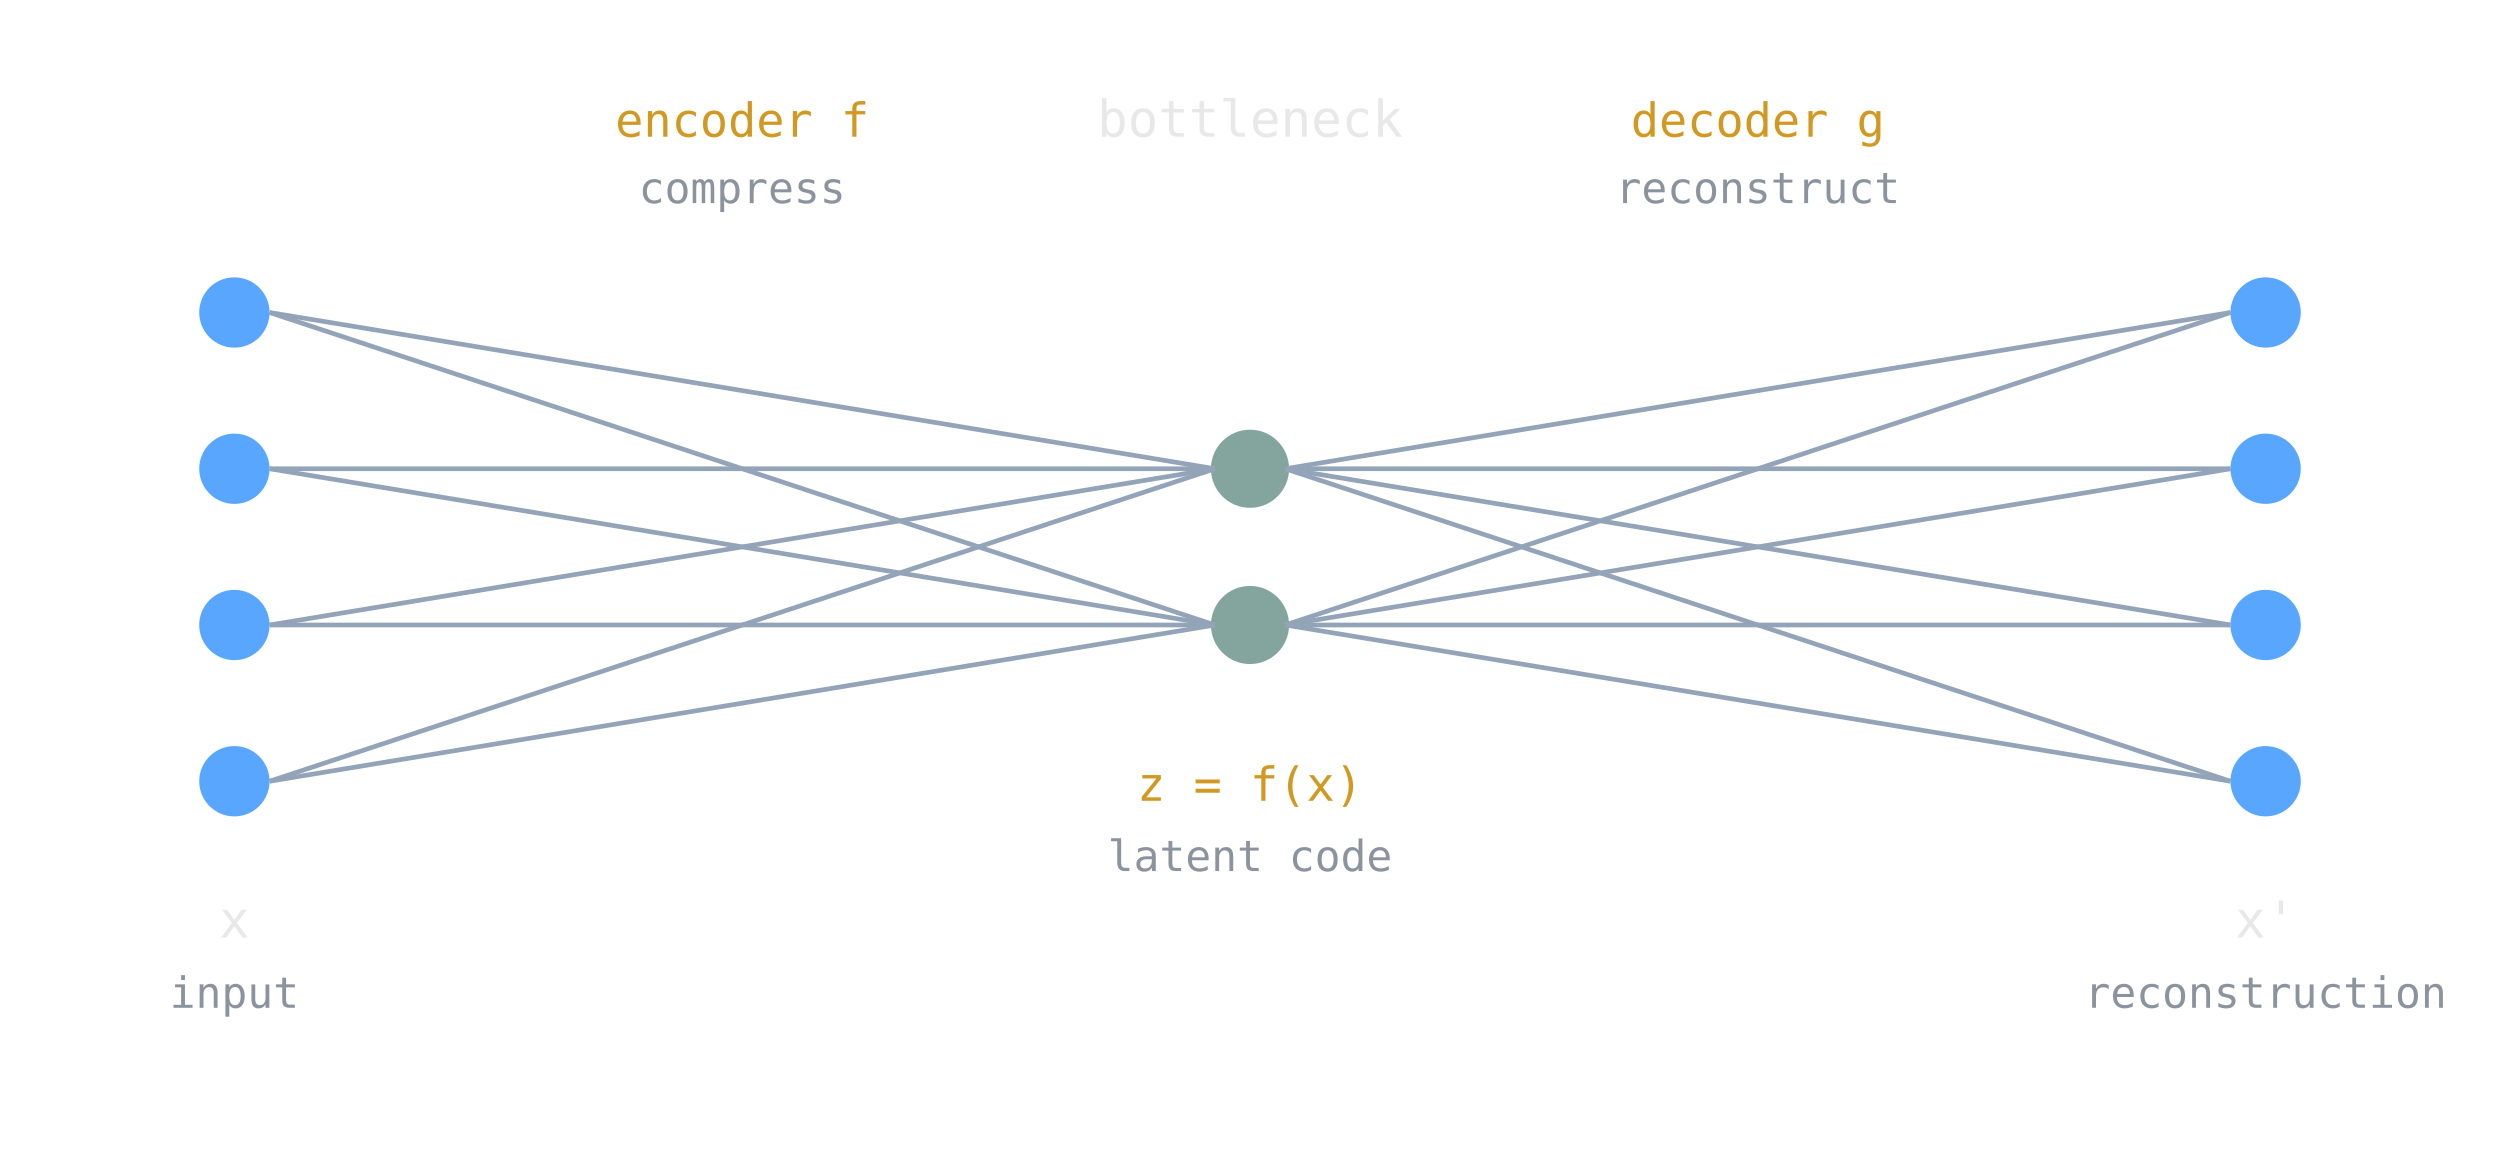
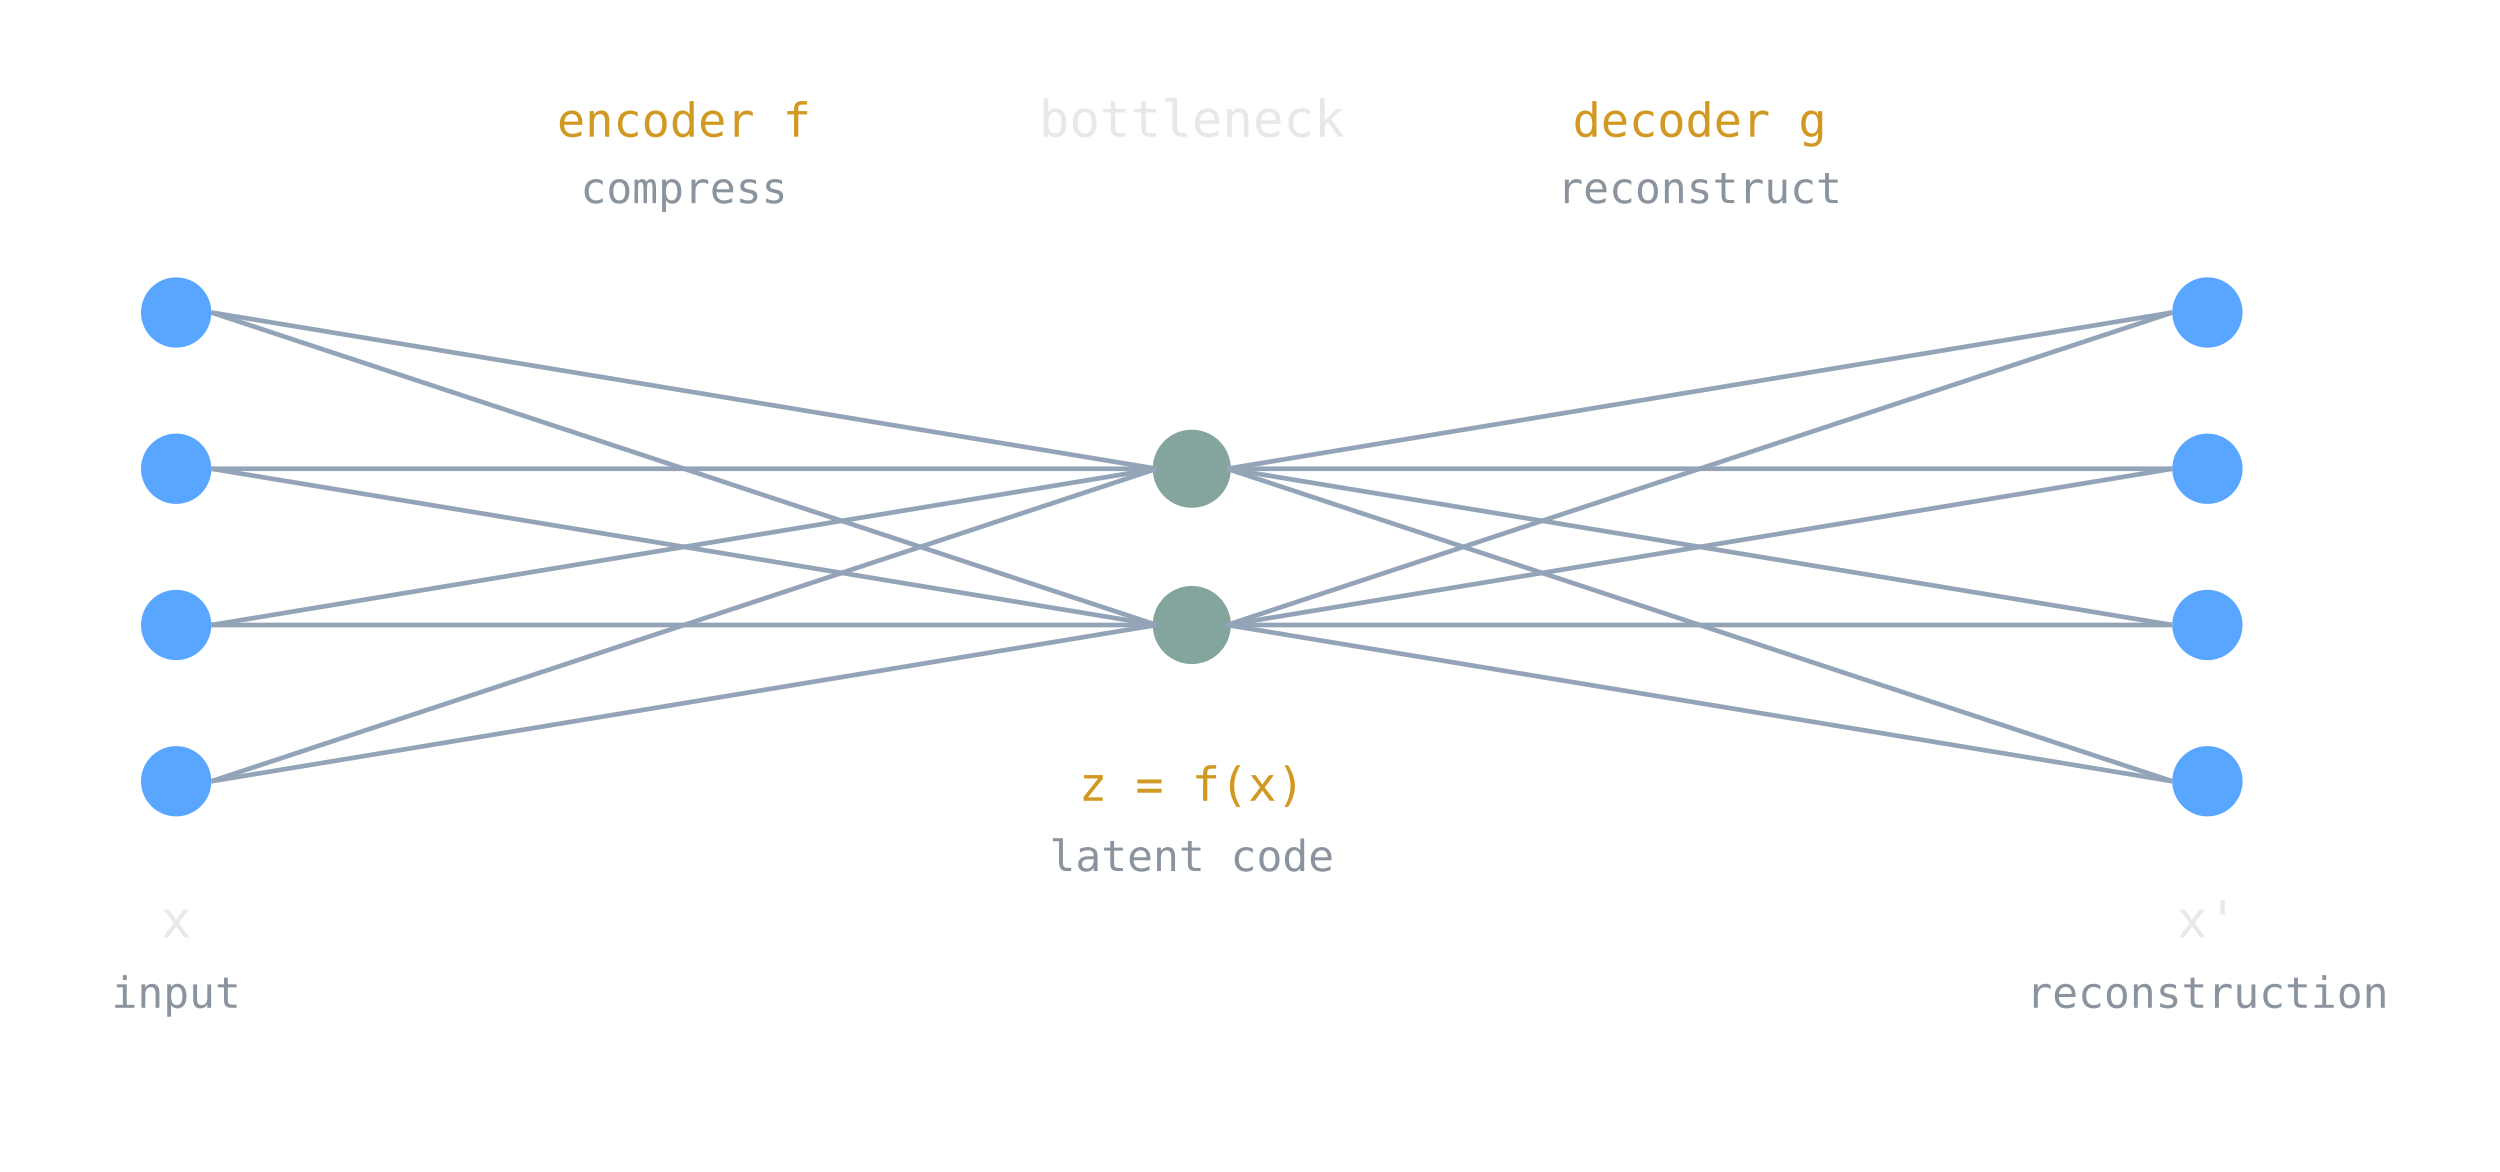
- <svg xmlns="http://www.w3.org/2000/svg" viewBox="0 0 640 300" font-family="ui-monospace, SFMono-Regular, Menlo, monospace">
+ <svg xmlns="http://www.w3.org/2000/svg" viewBox="14.9 0 640 300" font-family="ui-monospace, SFMono-Regular, Menlo, monospace">
  <style>
    .box { fill: rgba(30,40,55,0.95); stroke: #58a6ff; stroke-width: 1.5; }
    .edge { stroke: #93a3b8; stroke-width: 1.2; }
    .node { fill: #58a6ff; }
    .t { fill: #e8e8e8; font-size: 13px; }
    .anno { fill: #d29922; font-size: 12px; }
    .desc { fill: #8b949e; font-size: 11px; }
    .lat { fill: #84a59d; }
  </style>
  <circle class="node" cx="60" cy="80" r="9" />
  <circle class="node" cx="60" cy="120" r="9" />
  <circle class="node" cx="60" cy="160" r="9" />
  <circle class="node" cx="60" cy="200" r="9" />
  <text class="t" x="60" y="240" text-anchor="middle">x</text>
  <text class="desc" x="60" y="258" text-anchor="middle">input</text>
  <circle class="lat" cx="320" cy="120" r="10" />
  <circle class="lat" cx="320" cy="160" r="10" />
  <text class="anno" x="320" y="205" text-anchor="middle">z = f(x)</text>
  <text class="desc" x="320" y="223" text-anchor="middle">latent code</text>
  <circle class="node" cx="580" cy="80" r="9" />
  <circle class="node" cx="580" cy="120" r="9" />
  <circle class="node" cx="580" cy="160" r="9" />
  <circle class="node" cx="580" cy="200" r="9" />
  <text class="t" x="580" y="240" text-anchor="middle">x'</text>
  <text class="desc" x="580" y="258" text-anchor="middle">reconstruction</text>
  <g class="edge">
    <line x1="69" y1="80" x2="311" y2="120" />
    <line x1="69" y1="120" x2="311" y2="120" />
    <line x1="69" y1="160" x2="311" y2="120" />
    <line x1="69" y1="200" x2="311" y2="120" />
    <line x1="69" y1="80" x2="311" y2="160" />
    <line x1="69" y1="120" x2="311" y2="160" />
    <line x1="69" y1="160" x2="311" y2="160" />
    <line x1="69" y1="200" x2="311" y2="160" />
  </g>
  <g class="edge">
    <line x1="329" y1="120" x2="571" y2="80" />
    <line x1="329" y1="120" x2="571" y2="120" />
    <line x1="329" y1="120" x2="571" y2="160" />
    <line x1="329" y1="120" x2="571" y2="200" />
    <line x1="329" y1="160" x2="571" y2="80" />
    <line x1="329" y1="160" x2="571" y2="120" />
    <line x1="329" y1="160" x2="571" y2="160" />
    <line x1="329" y1="160" x2="571" y2="200" />
  </g>
  <text class="anno" x="190" y="35" text-anchor="middle">encoder f</text>
  <text class="anno" x="450" y="35" text-anchor="middle">decoder g</text>
  <text class="desc" x="190" y="52" text-anchor="middle">compress</text>
  <text class="desc" x="450" y="52" text-anchor="middle">reconstruct</text>
  <text class="t" x="320" y="35" text-anchor="middle" font-size="12">bottleneck</text>
</svg>
